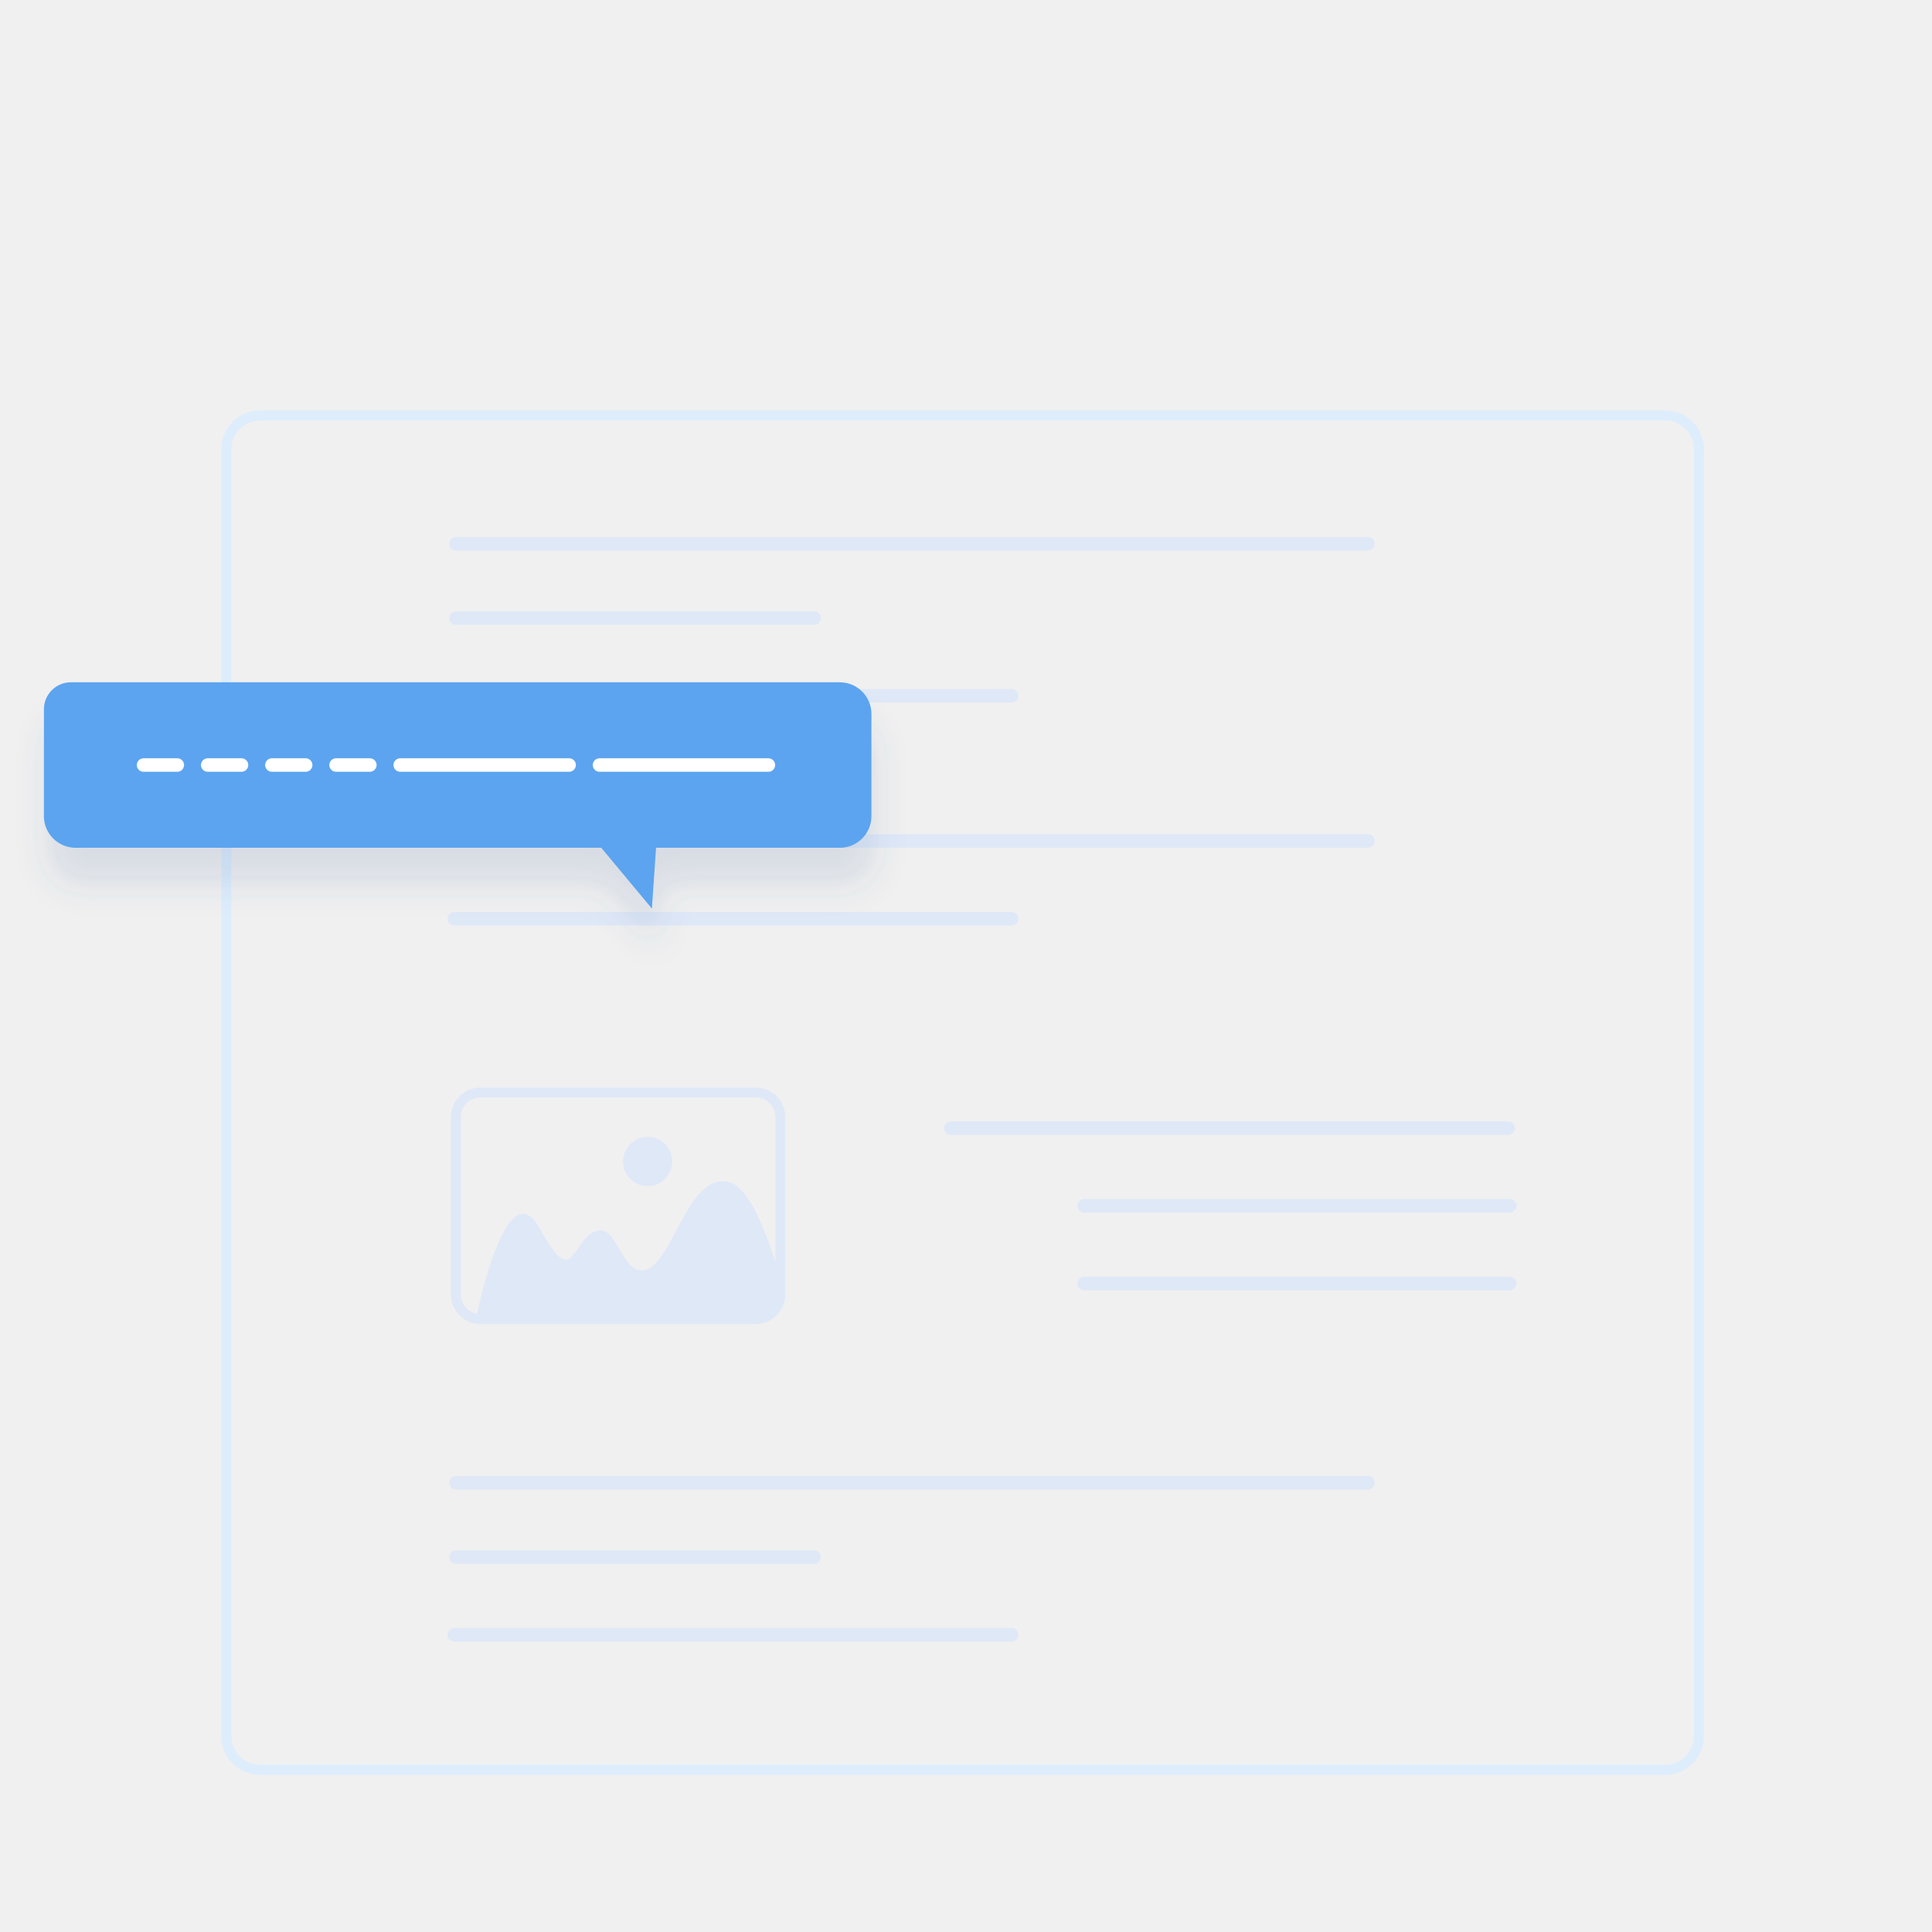
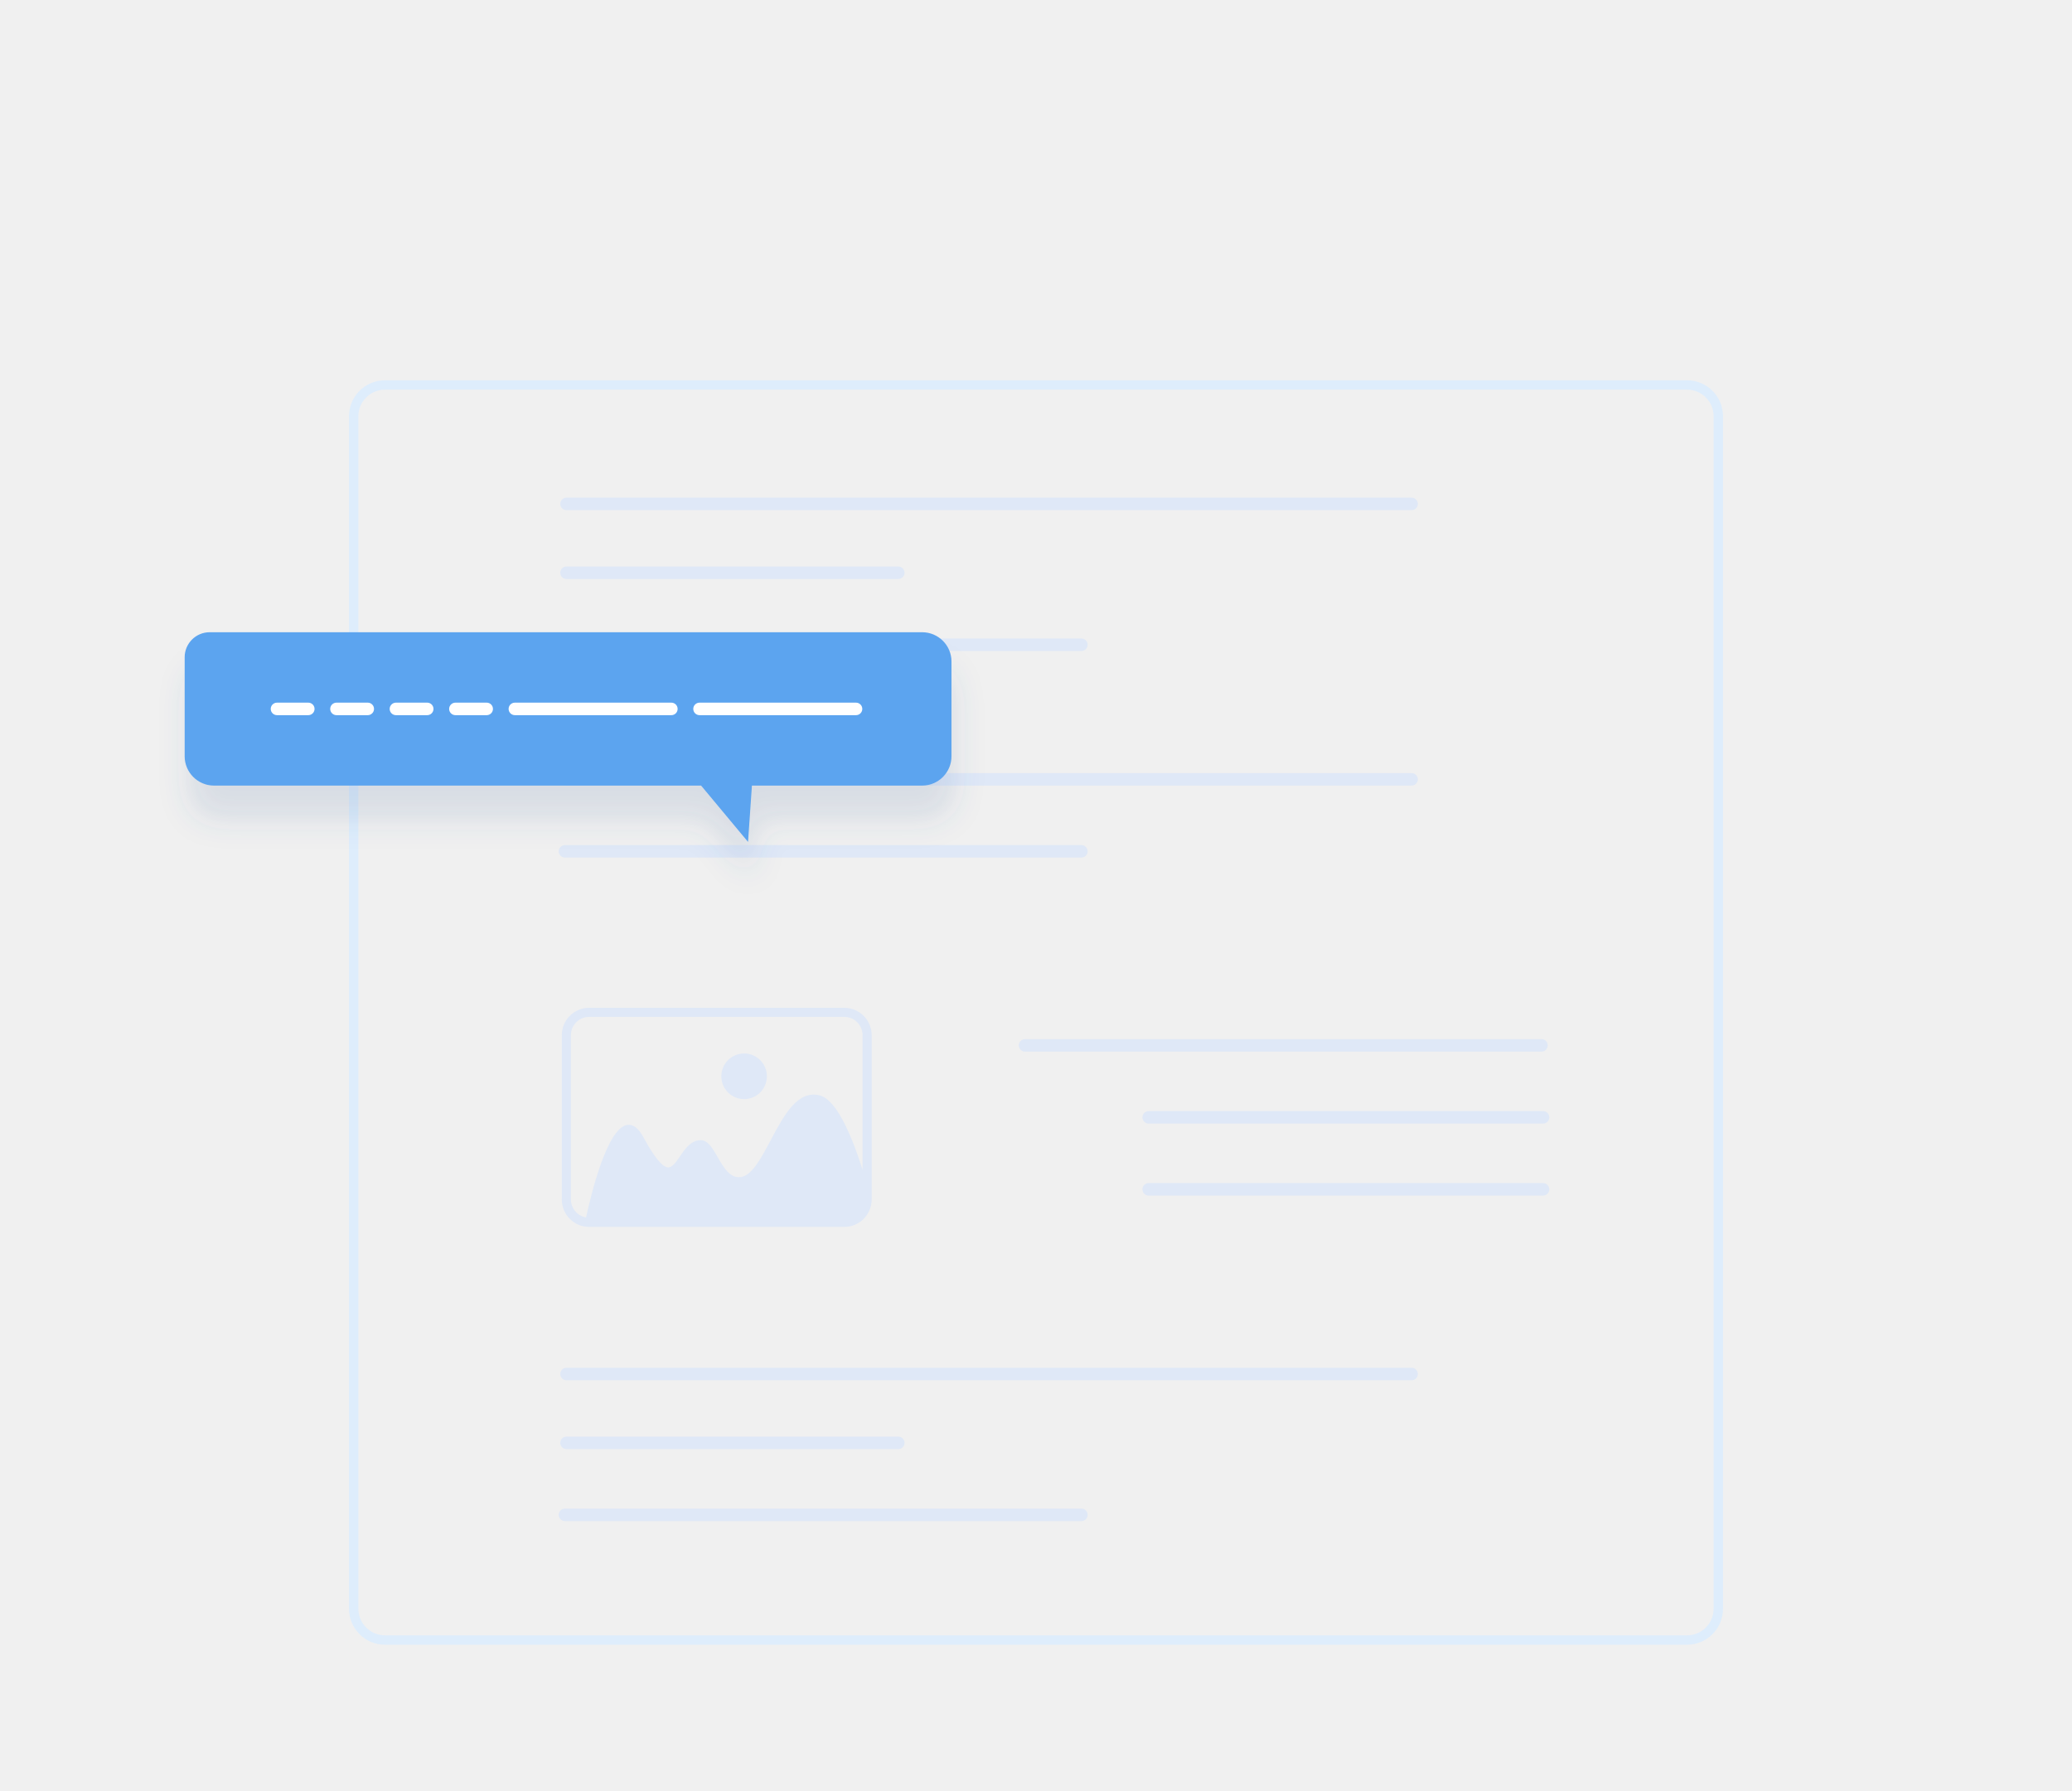
- <svg xmlns="http://www.w3.org/2000/svg" version="1.1" id="Layer_2" x="0px" y="0px" viewBox="0 0 572 572" style="enable-background:new 0 0 572 572;" xml:space="preserve">
+ <svg xmlns="http://www.w3.org/2000/svg" version="1.1" x="0px" y="0px" viewBox="0 0 662 572" style="enable-background:new 0 0 662 572;" xml:space="preserve">
  <style type="text/css">
- 	.st0{fill:none;stroke:#DEEDFC;stroke-width:3;stroke-linecap:round;stroke-miterlimit:10;}
- 	.st1{fill:#DFE8F7;}
- 	.st2{fill:#5CA4EF;}
- 	.st3{fill:#FFFFFF;}
- </style>
+         .st0 {
+             fill: none;
+             stroke: #DEEDFC;
+             stroke-width: 3;
+             stroke-linecap: round;
+             stroke-miterlimit: 10;
+         }
+ 
+         .st1 {
+             fill: #DFE8F7;
+         }
+ 
+         .st2 {
+             fill: #5CA4EF;
+         }
+ 
+         .st3 {
+             fill: #FFFFFF;
+         }
+ 
+     </style>
  <defs>
    <filter id="dropshadow" filterUnits="userSpaceOnUse">
      <feOffset result="offset" dx="1.15" dy="10.94" in="SourceAlpha" />
      <feGaussianBlur result="blur" stdDeviation="4.583" />
      <feFlood result="flood" flood-color="#3d6c9d" flood-opacity=".14" />
      <feComposite result="composite" operator="in" in2="blur" />
      <feBlend result="blend" in="SourceGraphic" />
    </filter>
  </defs>
-   <path class="st0" d="M493,524H77c-5.52,0-10-4.48-10-10V133c0-5.52,4.48-10,10-10h416c5.52,0,10,4.48,10,10v381  C503,519.52,498.52,524,493,524z" />
-   <path class="st1" d="M405,163H135c-1.1,0-2-0.9-2-2l0,0c0-1.1,0.9-2,2-2h270c1.1,0,2,0.9,2,2l0,0C407,162.1,406.1,163,405,163z" />
-   <path class="st1" d="M405,251H135c-1.1,0-2-0.9-2-2l0,0c0-1.1,0.9-2,2-2h270c1.1,0,2,0.9,2,2l0,0C407,250.1,406.1,251,405,251z" />
-   <path class="st1" d="M299.5,208h-165c-1.1,0-2-0.9-2-2l0,0c0-1.1,0.9-2,2-2h165c1.1,0,2,0.9,2,2l0,0  C301.5,207.1,300.6,208,299.5,208z" />
-   <path class="st1" d="M299.5,274h-165c-1.1,0-2-0.9-2-2l0,0c0-1.1,0.9-2,2-2h165c1.1,0,2,0.9,2,2l0,0  C301.5,273.1,300.6,274,299.5,274z" />
-   <path class="st1" d="M446.5,336h-165c-1.1,0-2-0.9-2-2l0,0c0-1.1,0.9-2,2-2h165c1.1,0,2,0.9,2,2l0,0  C448.5,335.1,447.6,336,446.5,336z" />
-   <path class="st1" d="M447,359H321c-1.1,0-2-0.9-2-2l0,0c0-1.1,0.9-2,2-2h126c1.1,0,2,0.9,2,2l0,0C449,358.1,448.1,359,447,359z" />
-   <path class="st1" d="M447,382H321c-1.1,0-2-0.9-2-2l0,0c0-1.1,0.9-2,2-2h126c1.1,0,2,0.9,2,2l0,0C449,381.1,448.1,382,447,382z" />
-   <path class="st1" d="M241,185H135c-1.1,0-2-0.9-2-2l0,0c0-1.1,0.9-2,2-2h106c1.1,0,2,0.9,2,2l0,0C243,184.1,242.1,185,241,185z" />
-   <path class="st1" d="M405,441H135c-1.1,0-2-0.9-2-2l0,0c0-1.1,0.9-2,2-2h270c1.1,0,2,0.9,2,2l0,0C407,440.1,406.1,441,405,441z" />
-   <path class="st1" d="M299.5,486h-165c-1.1,0-2-0.9-2-2l0,0c0-1.1,0.9-2,2-2h165c1.1,0,2,0.9,2,2l0,0  C301.5,485.1,300.6,486,299.5,486z" />
-   <path class="st1" d="M241,463H135c-1.1,0-2-0.9-2-2l0,0c0-1.1,0.9-2,2-2h106c1.1,0,2,0.9,2,2l0,0C243,462.1,242.1,463,241,463z" />
-   <path class="st1" d="M184.46,343.88c0-4.03,3.26-7.29,7.28-7.29s7.28,3.26,7.28,7.29s-3.26,7.29-7.28,7.29  S184.46,347.9,184.46,343.88z M232.5,383.25c0,0.26-0.02,0.52-0.04,0.78l0.04,0.16l-0.07,0.09c-0.51,4.35-4.19,7.72-8.67,7.72  h-81.53c-4.82,0-8.74-3.92-8.74-8.75v-52.5c0-4.83,3.91-8.75,8.74-8.75h81.53c4.82,0,8.74,3.92,8.74,8.75V383.25z M141.24,388.98  c1.58-7.3,6.73-28.6,13.16-29.57c1.88-0.28,3.64,1.06,5.2,3.98c3.37,6.28,6.02,9.51,7.86,9.6c1.3,0.06,2.53-1.67,3.77-3.5  c1.65-2.44,3.52-5.2,6.67-5.2c2.29,0,3.78,2.61,5.37,5.37c1.98,3.45,4.05,7.01,7.57,6.39c3.48-0.62,6.37-6.05,9.42-11.8  c4.19-7.89,8.53-16.03,15.62-14.28c5.69,1.42,10.72,14.29,13.7,23.76v-43c0-3.22-2.61-5.83-5.82-5.83h-81.53  c-3.21,0-5.82,2.62-5.82,5.83v52.5C136.41,386.12,138.5,388.5,141.24,388.98z" />
+   <path class="st0" d="M539,524H123c-5.52,0-10-4.48-10-10V133c0-5.52,4.48-10,10-10h416c5.52,0,10,4.48,10,10v381  C549,519.52,544.52,524,539,524z" />
+   <path class="st1" d="M451,163H181c-1.1,0-2-0.9-2-2l0,0c0-1.1,0.9-2,2-2h270c1.1,0,2,0.9,2,2l0,0C453,162.1,452.1,163,451,163z" />
+   <path class="st1" d="M451,251H181c-1.1,0-2-0.9-2-2l0,0c0-1.1,0.9-2,2-2h270c1.1,0,2,0.9,2,2l0,0C453,250.1,452.1,251,451,251z" />
+   <path class="st1" d="M345.5,208h-165c-1.1,0-2-0.9-2-2l0,0c0-1.1,0.9-2,2-2h165c1.1,0,2,0.9,2,2l0,0  C347.5,207.1,346.6,208,345.5,208z" />
+   <path class="st1" d="M345.5,274h-165c-1.1,0-2-0.9-2-2l0,0c0-1.1,0.9-2,2-2h165c1.1,0,2,0.9,2,2l0,0  C347.5,273.1,346.6,274,345.5,274z" />
+   <path class="st1" d="M492.5,336h-165c-1.1,0-2-0.9-2-2l0,0c0-1.1,0.9-2,2-2h165c1.1,0,2,0.9,2,2l0,0  C494.5,335.1,493.6,336,492.5,336z" />
+   <path class="st1" d="M493,359H367c-1.1,0-2-0.9-2-2l0,0c0-1.1,0.9-2,2-2h126c1.1,0,2,0.9,2,2l0,0C495,358.1,494.1,359,493,359z" />
+   <path class="st1" d="M493,382H367c-1.1,0-2-0.9-2-2l0,0c0-1.1,0.9-2,2-2h126c1.1,0,2,0.9,2,2l0,0C495,381.1,494.1,382,493,382z" />
+   <path class="st1" d="M287,185H181c-1.1,0-2-0.9-2-2l0,0c0-1.1,0.9-2,2-2h106c1.1,0,2,0.9,2,2l0,0C289,184.1,288.1,185,287,185z" />
+   <path class="st1" d="M451,441H181c-1.1,0-2-0.9-2-2l0,0c0-1.1,0.9-2,2-2h270c1.1,0,2,0.9,2,2l0,0C453,440.1,452.1,441,451,441z" />
+   <path class="st1" d="M345.5,486h-165c-1.1,0-2-0.9-2-2l0,0c0-1.1,0.9-2,2-2h165c1.1,0,2,0.9,2,2l0,0  C347.5,485.1,346.6,486,345.5,486z" />
+   <path class="st1" d="M287,463H181c-1.1,0-2-0.9-2-2l0,0c0-1.1,0.9-2,2-2h106c1.1,0,2,0.9,2,2l0,0C289,462.1,288.1,463,287,463z" />
+   <path class="st1" d="M230.46,343.88c0-4.03,3.26-7.29,7.28-7.29s7.28,3.26,7.28,7.29s-3.26,7.29-7.28,7.29  S230.46,347.9,230.46,343.88z M278.5,383.25c0,0.26-0.02,0.52-0.04,0.78l0.04,0.16l-0.07,0.09c-0.51,4.35-4.19,7.72-8.67,7.72  h-81.53c-4.82,0-8.74-3.92-8.74-8.75v-52.5c0-4.83,3.91-8.75,8.74-8.75h81.53c4.82,0,8.74,3.92,8.74,8.75V383.25z M187.24,388.98  c1.58-7.3,6.73-28.6,13.16-29.57c1.88-0.28,3.64,1.06,5.2,3.98c3.37,6.28,6.02,9.51,7.86,9.6c1.3,0.06,2.53-1.67,3.77-3.5  c1.65-2.44,3.52-5.2,6.67-5.2c2.29,0,3.78,2.61,5.37,5.37c1.98,3.45,4.05,7.01,7.57,6.39c3.48-0.62,6.37-6.05,9.42-11.8  c4.19-7.89,8.53-16.03,15.62-14.28c5.69,1.42,10.72,14.29,13.7,23.76v-43c0-3.22-2.61-5.83-5.82-5.83h-81.53  c-3.21,0-5.82,2.62-5.82,5.83v52.5C182.41,386.12,184.5,388.5,187.24,388.98z" />
  <g>
-     <path filter="url(#dropshadow)" class="st2" d="M248.62,202H21c-4.42,0-8,3.58-8,8v31.62c0,5.18,4.2,9.38,9.38,9.38h155.61H178l15,18l1.24-18h54.38   c5.18,0,9.38-4.2,9.38-9.38v-30.25C258,206.2,253.8,202,248.62,202z" />
+     <path filter="url(#dropshadow)" class="st2" d="M294.62,202H67c-4.42,0-8,3.58-8,8v31.62c0,5.18,4.2,9.38,9.38,9.38h155.61H224l15,18l1.24-18h54.38   c5.18,0,9.38-4.2,9.38-9.38v-30.25C304,206.2,299.8,202,294.62,202z" />
    <g>
-       <path class="st3" d="M52.5,224.5h-10c-1.1,0-2,0.9-2,2v0c0,1.1,0.9,2,2,2h10c1.1,0,2-0.9,2-2v0C54.5,225.4,53.6,224.5,52.5,224.5z    " />
-       <path class="st3" d="M71.5,224.5h-10c-1.1,0-2,0.9-2,2v0c0,1.1,0.9,2,2,2h10c1.1,0,2-0.9,2-2v0C73.5,225.4,72.6,224.5,71.5,224.5z    " />
-       <path class="st3" d="M90.5,224.5h-10c-1.1,0-2,0.9-2,2v0c0,1.1,0.9,2,2,2h10c1.1,0,2-0.9,2-2v0C92.5,225.4,91.6,224.5,90.5,224.5z    " />
-       <path class="st3" d="M109.5,224.5h-10c-1.1,0-2,0.9-2,2v0c0,1.1,0.9,2,2,2h10c1.1,0,2-0.9,2-2v0    C111.5,225.4,110.6,224.5,109.5,224.5z" />
-       <path class="st3" d="M168.5,224.5h-50c-1.11,0-2,0.9-2,2v0c0,1.1,0.9,2,2,2h50c1.11,0,2-0.9,2-2v0    C170.5,225.4,169.6,224.5,168.5,224.5z" />
-       <path class="st3" d="M227.5,224.5h-50c-1.11,0-2,0.9-2,2v0c0,1.1,0.9,2,2,2h50c1.11,0,2-0.9,2-2v0    C229.5,225.4,228.6,224.5,227.5,224.5z" />
+       <path class="st3" d="M98.5,224.5h-10c-1.1,0-2,0.9-2,2v0c0,1.1,0.9,2,2,2h10c1.1,0,2-0.9,2-2v0C100.5,225.4,99.6,224.5,98.5,224.5    z" />
+       <path class="st3" d="M117.5,224.5h-10c-1.1,0-2,0.9-2,2v0c0,1.1,0.9,2,2,2h10c1.1,0,2-0.9,2-2v0    C119.5,225.4,118.6,224.5,117.5,224.5z" />
+       <path class="st3" d="M136.5,224.5h-10c-1.1,0-2,0.9-2,2v0c0,1.1,0.9,2,2,2h10c1.1,0,2-0.9,2-2v0    C138.5,225.4,137.6,224.5,136.5,224.5z" />
+       <path class="st3" d="M155.5,224.5h-10c-1.1,0-2,0.9-2,2v0c0,1.1,0.9,2,2,2h10c1.1,0,2-0.9,2-2v0    C157.5,225.4,156.6,224.5,155.5,224.5z" />
+       <path class="st3" d="M214.5,224.5h-50c-1.11,0-2,0.9-2,2v0c0,1.1,0.9,2,2,2h50c1.11,0,2-0.9,2-2v0    C216.5,225.4,215.6,224.5,214.5,224.5z" />
+       <path class="st3" d="M273.5,224.5h-50c-1.11,0-2,0.9-2,2v0c0,1.1,0.9,2,2,2h50c1.11,0,2-0.9,2-2v0    C275.5,225.4,274.6,224.5,273.5,224.5z" />
    </g>
  </g>
</svg>
